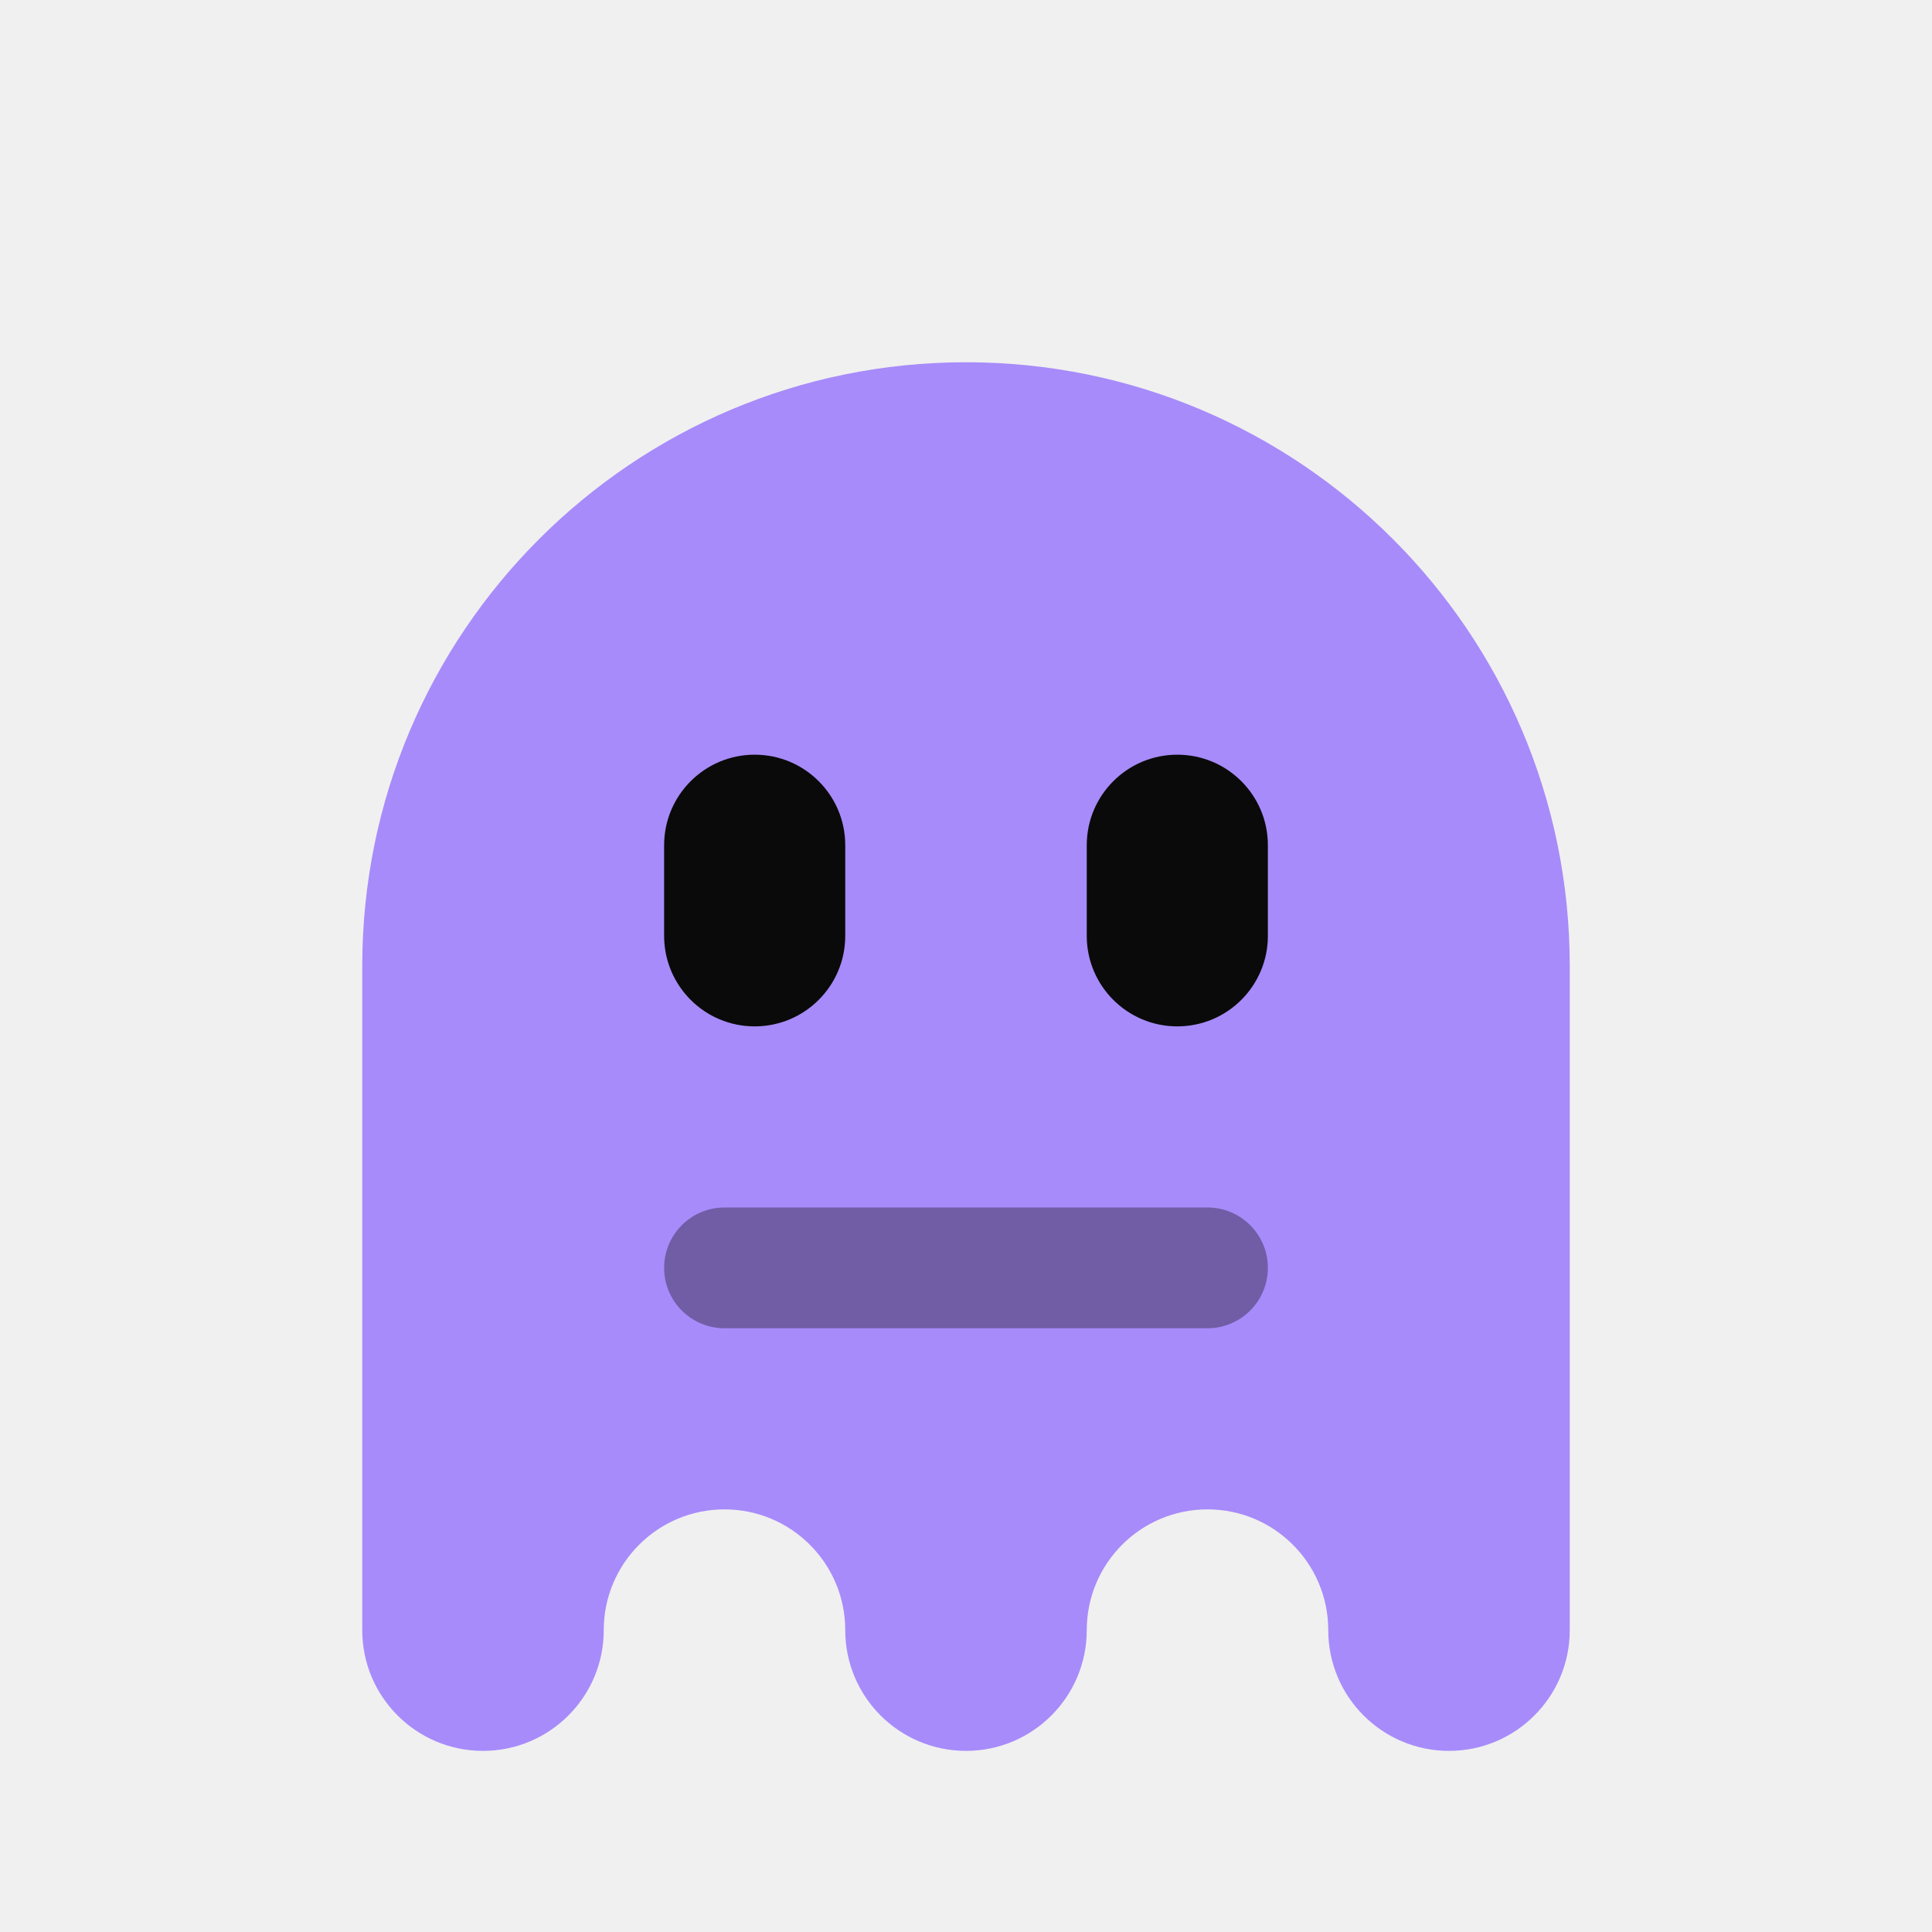
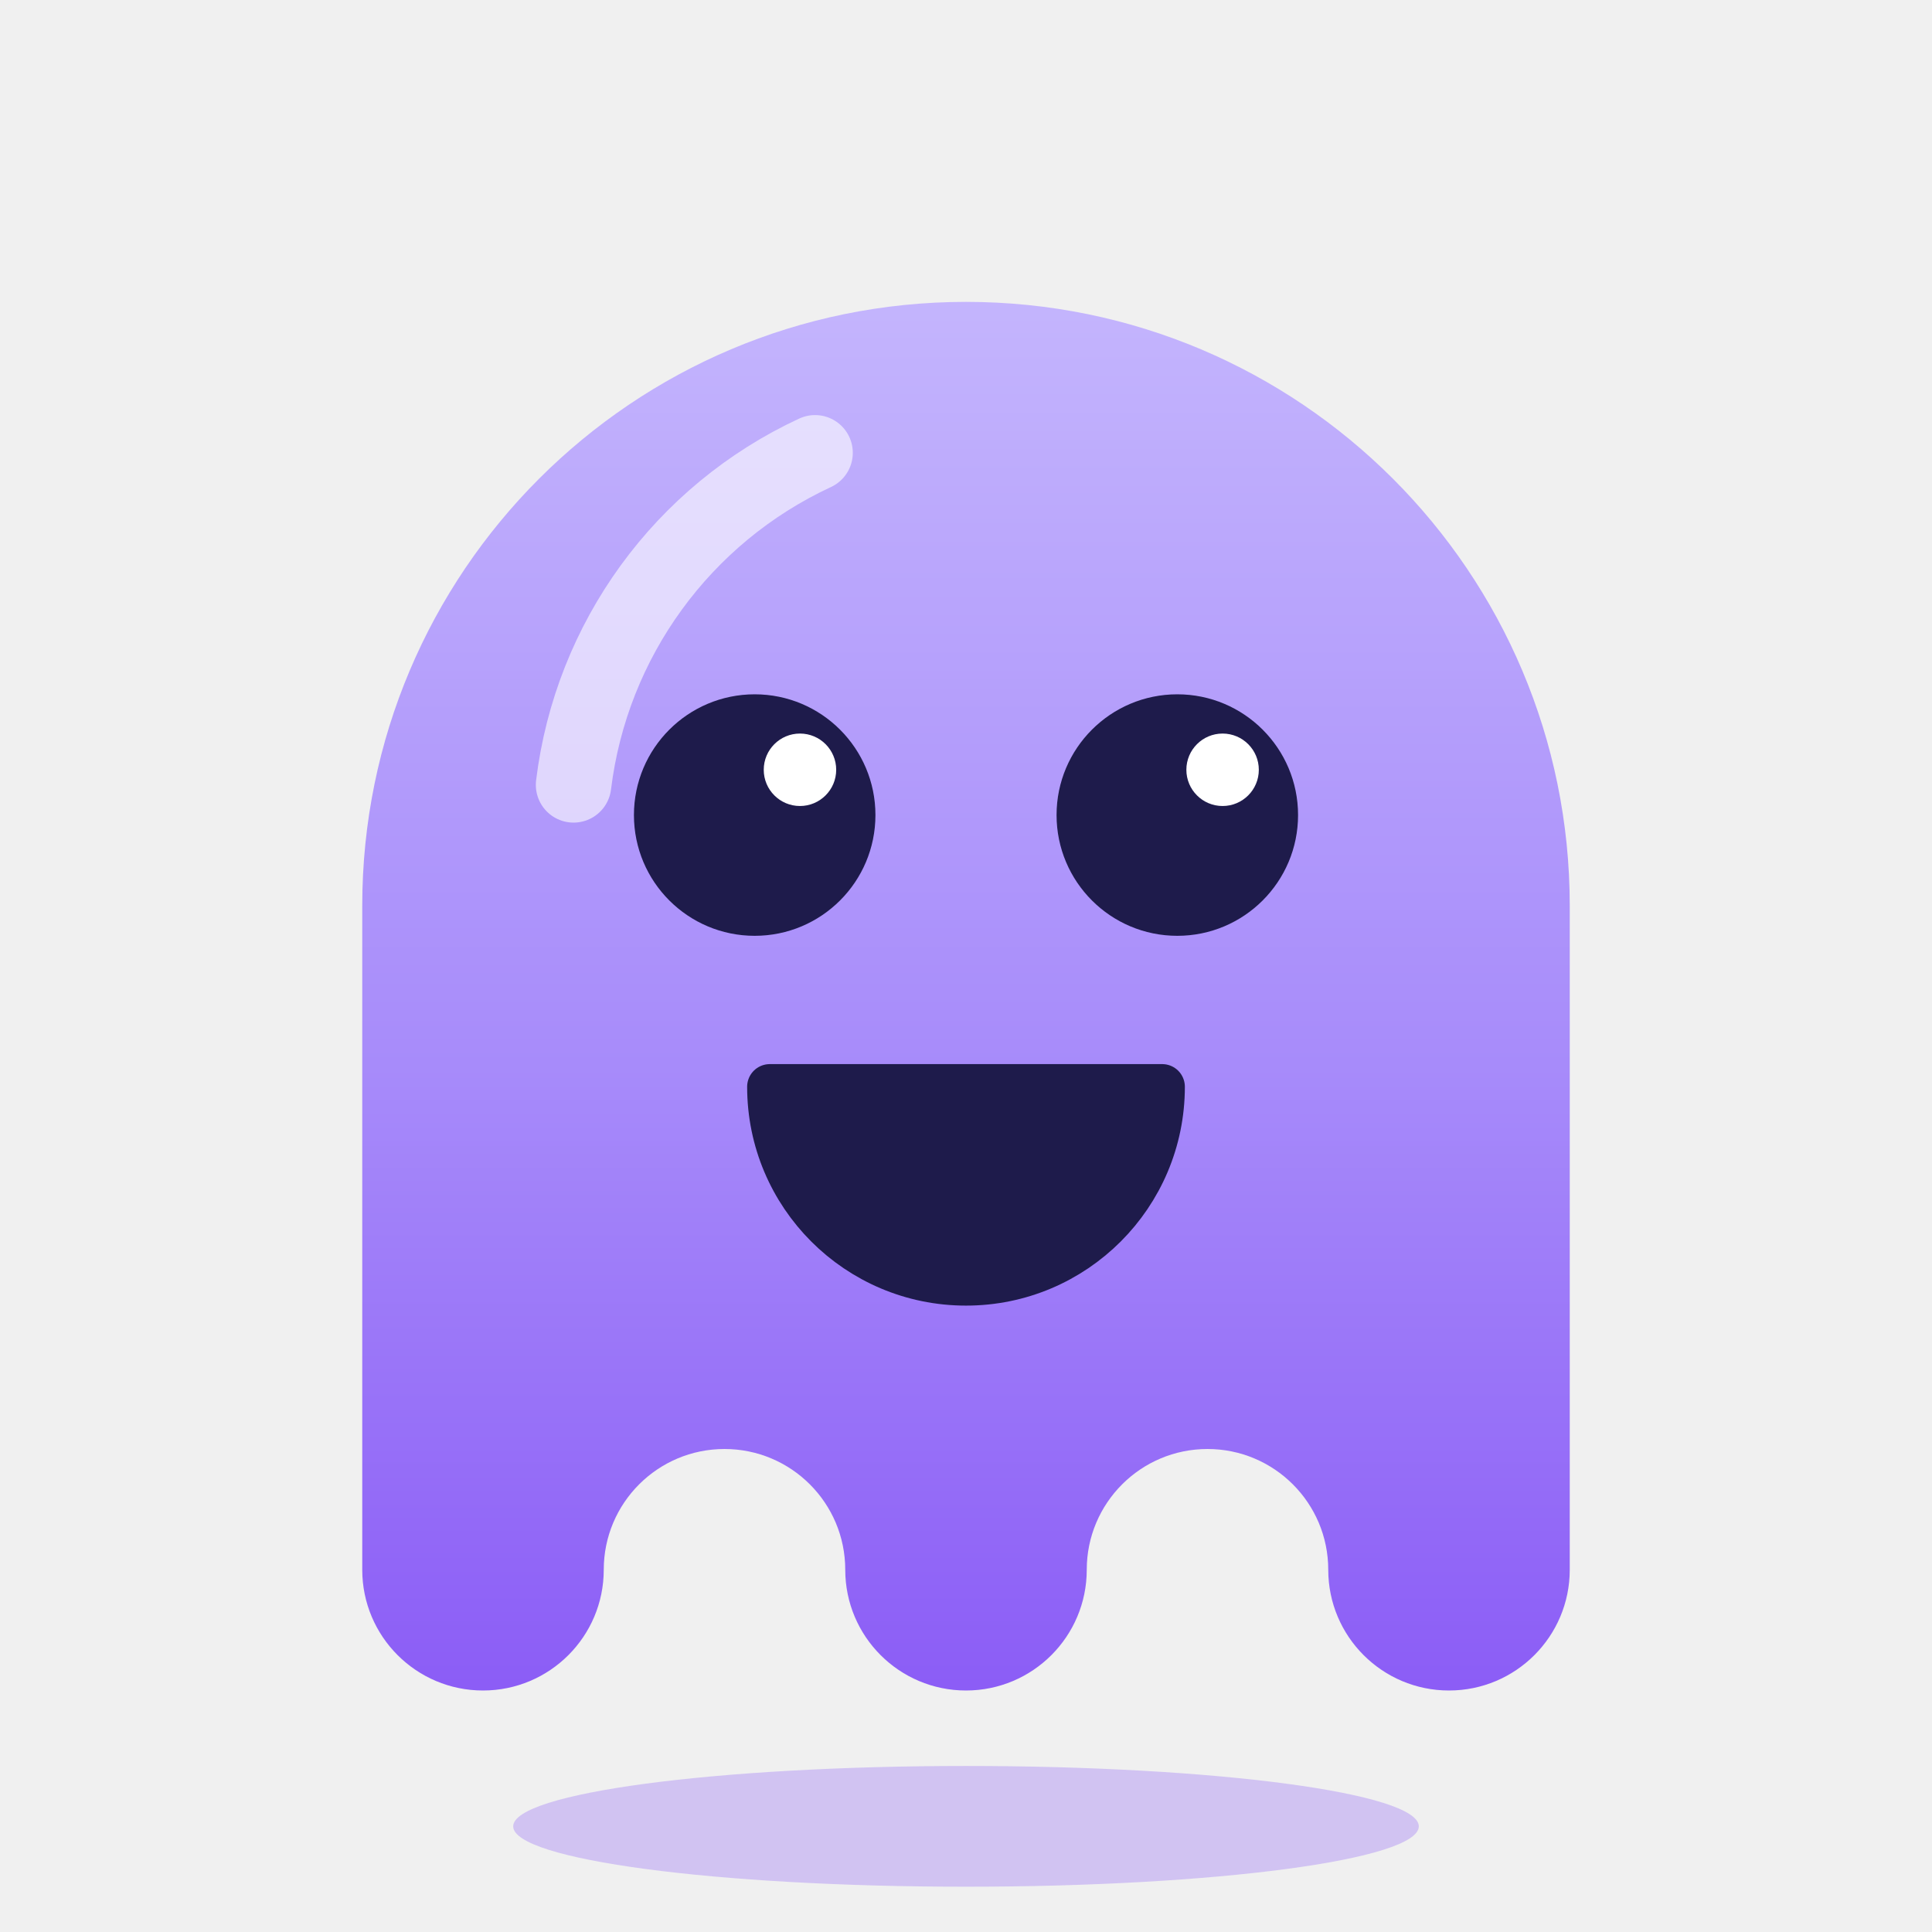
<svg xmlns="http://www.w3.org/2000/svg" width="128" height="128" viewBox="0 0 128 128" fill="none">
-   <path d="M24 64a40 40 0 0 1 80 0v44a8 8 0 0 1-16 0 8 8 0 0 0-16 0 8 8 0 0 1-16 0 8 8 0 0 0-16 0 8 8 0 0 1-16 0z" fill="#a78bfa" />
-   <rect x="44" y="50" width="12" height="18" rx="6" fill="#0a0a0a" />
-   <rect x="72" y="50" width="12" height="18" rx="6" fill="#0a0a0a" />
-   <rect x="44" y="80" width="40" height="8" rx="4" fill="#0a0a0a" fill-opacity="0.35" />
+   <defs>
+     <linearGradient id="body" x1="0" y1="0" x2="0" y2="1">
+       <stop offset="0" stop-color="#c4b5fd" />
+       <stop offset="0.55" stop-color="#a78bfa" />
+       <stop offset="1" stop-color="#8b5cf6" />
+     </linearGradient>
+     <style>
+       .eye {
+         transform-box: fill-box;
+         transform-origin: center;
+         animation: blink 4s infinite;
+       }
+       @keyframes blink {
+         0%, 92%, 100% { transform: scaleY(1); }
+         96% { transform: scaleY(0.1); }
+       }
+       @media (prefers-reduced-motion: reduce) {
+         .eye { animation: none; }
+       }
+     </style>
+   </defs>
+   <ellipse cx="64" cy="121" rx="30" ry="4" fill="#8b5cf6" fill-opacity="0.3" />
+   <g transform="translate(0 -4)">
+     <path d="M24 64a40 40 0 0 1 80 0v44a8 8 0 0 1-16 0 8 8 0 0 0-16 0 8 8 0 0 1-16 0 8 8 0 0 0-16 0 8 8 0 0 1-16 0z" fill="url(#body)" />
+     <path d="M38 56a28 28 0 0 1 16-22" stroke="#fff" stroke-opacity="0.6" stroke-width="5" stroke-linecap="round" />
+     <g class="eye">
+       <circle cx="50" cy="58" r="8" fill="#1e1b4b" />
+       <circle cx="53" cy="55" r="2.4" fill="#fff" />
+     </g>
+     <g class="eye">
+       <circle cx="78" cy="58" r="8" fill="#1e1b4b" />
+       <circle cx="81" cy="55" r="2.4" fill="#fff" />
+     </g>
+     <path d="M51 76h26a13 13 0 0 1-26 0z" fill="#1e1b4b" stroke="#1e1b4b" stroke-width="3" stroke-linejoin="round" />
+   </g>
</svg>
